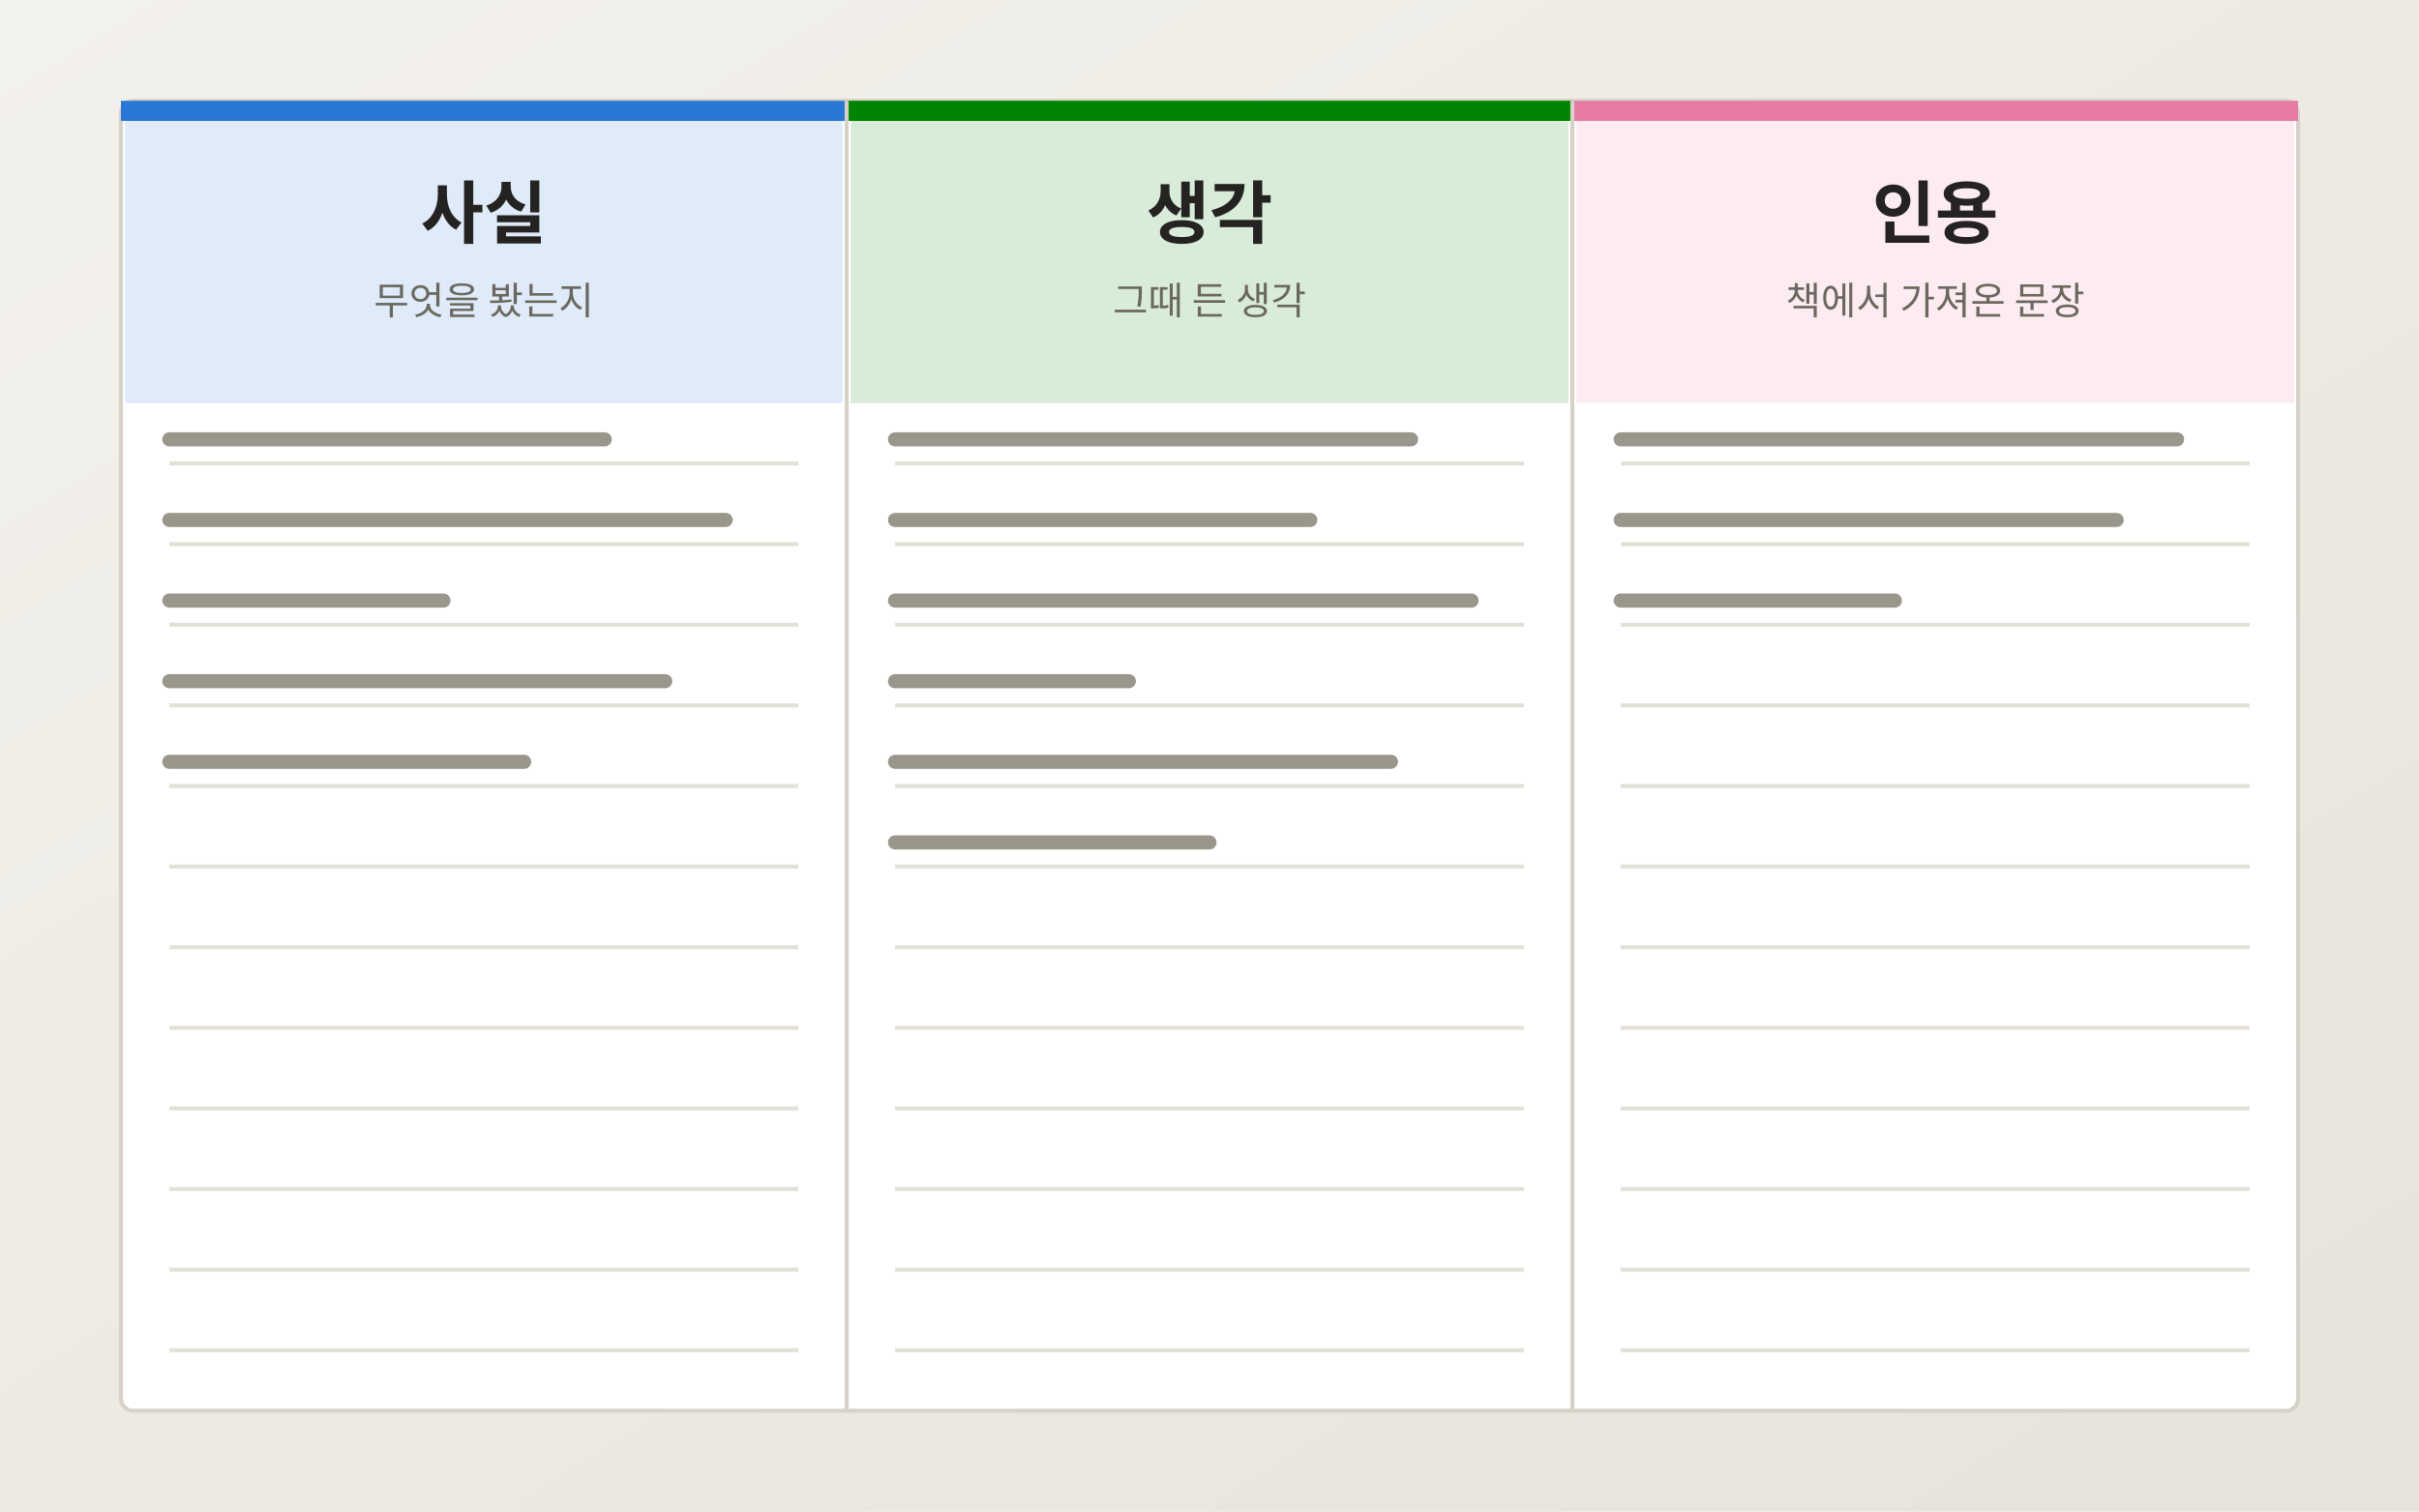
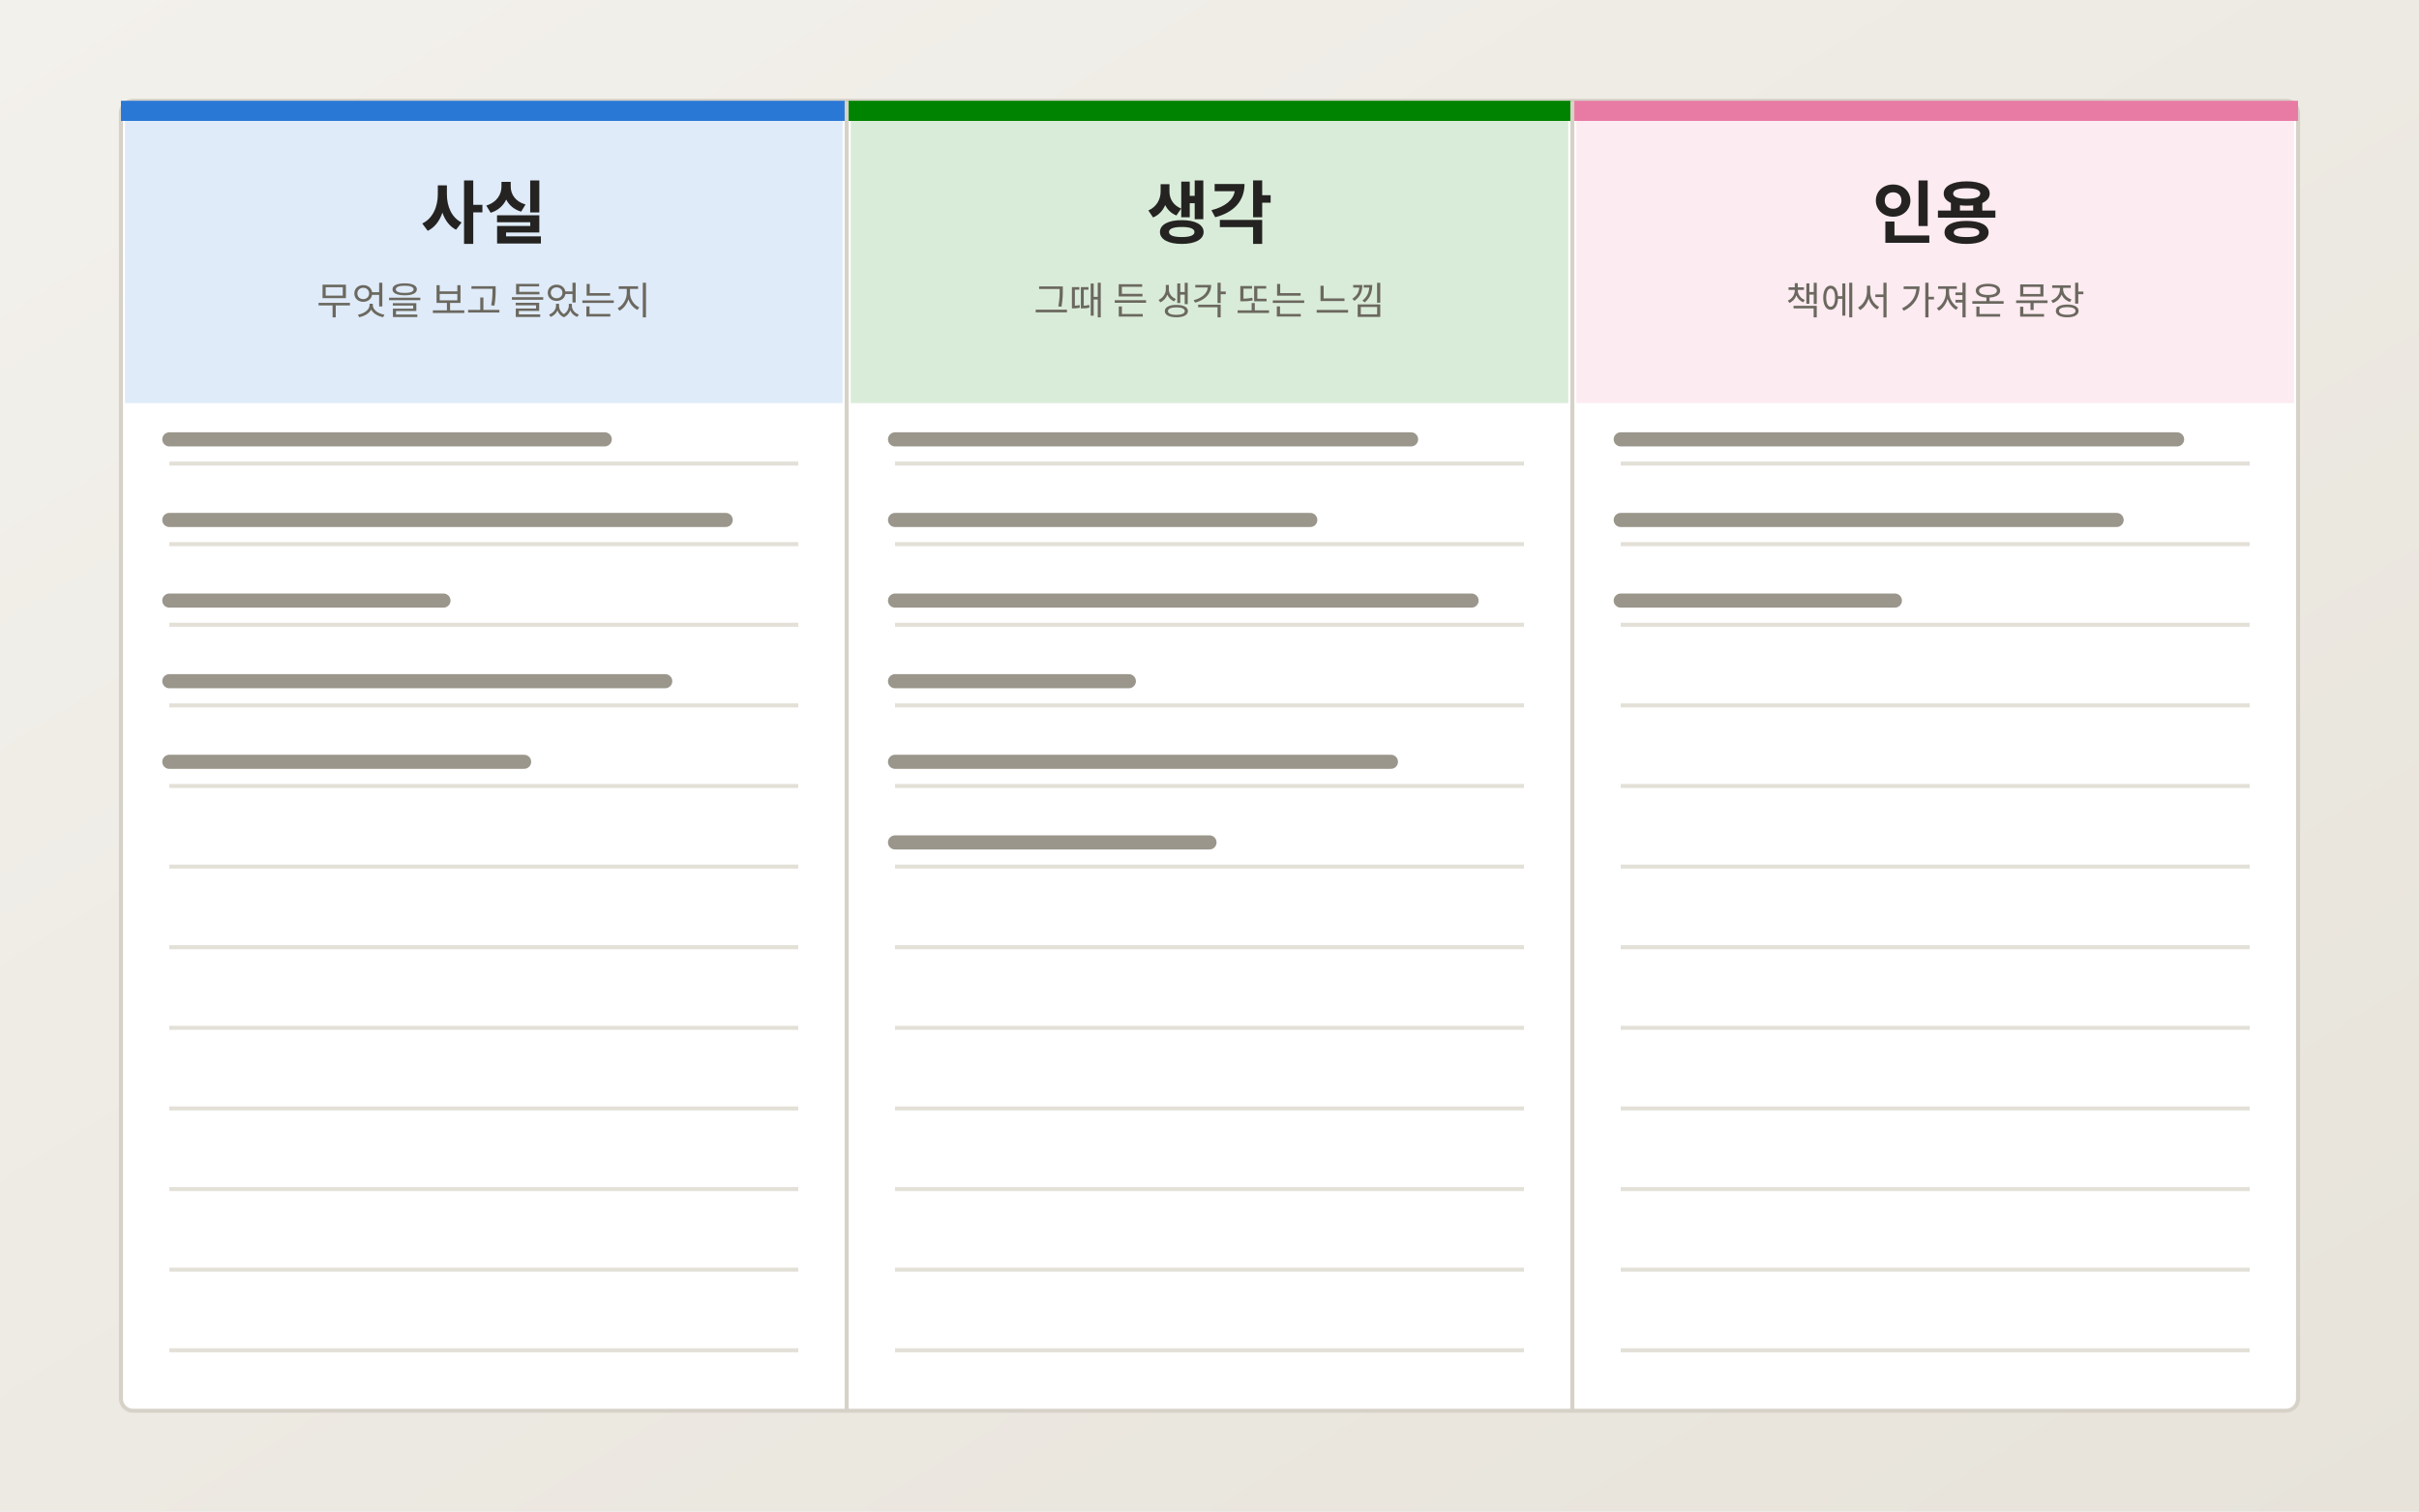
<svg xmlns="http://www.w3.org/2000/svg" viewBox="0 0 1200 750" width="1200" height="750" role="img" aria-label="종이를 세 칸으로 나눈 메모 템플릿 — 사실, 생각, 인용">
  <defs>
    <linearGradient id="mt-bg" x1="0" y1="0" x2="1" y2="1">
      <stop offset="0%" stop-color="#f3f1ec" />
      <stop offset="100%" stop-color="#e7e3da" />
    </linearGradient>
  </defs>
  <rect width="1200" height="750" fill="url(#mt-bg)" />
  <rect x="60" y="50" width="1080" height="650" rx="6" fill="#ffffff" stroke="#d6d2c8" stroke-width="2" />
  <rect x="62" y="52" width="356" height="148" fill="#dfebf9" />
  <rect x="422" y="52" width="356" height="148" fill="#d9ecd9" />
  <rect x="782" y="52" width="356" height="148" fill="#fcebf1" />
  <rect x="60" y="50" width="360" height="10" fill="#2a78d6" />
  <rect x="420" y="50" width="360" height="10" fill="#008300" />
  <rect x="780" y="50" width="360" height="10" fill="#e87ba4" />
  <line x1="420" y1="50" x2="420" y2="700" stroke="#d6d2c8" stroke-width="2" />
  <line x1="780" y1="50" x2="780" y2="700" stroke="#d6d2c8" stroke-width="2" />
  <g font-family="'Noto Sans KR', 'Apple SD Gothic Neo', sans-serif" text-anchor="middle">
    <text x="240" y="118" font-size="34" font-weight="700" fill="#242321">사실</text>
-     <text x="240" y="156" font-size="19" fill="#6b685f">무엇을 봤는지</text>
+     <text x="240" y="156" font-size="19" fill="#6b685f">무엇을 보고 들었는지</text>
    <text x="600" y="118" font-size="34" font-weight="700" fill="#242321">생각</text>
-     <text x="600" y="156" font-size="19" fill="#6b685f">그때 든 생각</text>
+     <text x="600" y="156" font-size="19" fill="#6b685f">그때 든 생각 또는 느낌</text>
    <text x="960" y="118" font-size="34" font-weight="700" fill="#242321">인용</text>
    <text x="960" y="156" font-size="19" fill="#6b685f">책에서 가져온 문장</text>
  </g>
  <g stroke="#e3e0d8" stroke-width="2">
    <line x1="84" y1="230" x2="396" y2="230" />
    <line x1="84" y1="270" x2="396" y2="270" />
    <line x1="84" y1="310" x2="396" y2="310" />
    <line x1="84" y1="350" x2="396" y2="350" />
    <line x1="84" y1="390" x2="396" y2="390" />
    <line x1="84" y1="430" x2="396" y2="430" />
    <line x1="84" y1="470" x2="396" y2="470" />
    <line x1="84" y1="510" x2="396" y2="510" />
    <line x1="84" y1="550" x2="396" y2="550" />
    <line x1="84" y1="590" x2="396" y2="590" />
    <line x1="84" y1="630" x2="396" y2="630" />
    <line x1="84" y1="670" x2="396" y2="670" />
    <line x1="444" y1="230" x2="756" y2="230" />
    <line x1="444" y1="270" x2="756" y2="270" />
    <line x1="444" y1="310" x2="756" y2="310" />
    <line x1="444" y1="350" x2="756" y2="350" />
    <line x1="444" y1="390" x2="756" y2="390" />
    <line x1="444" y1="430" x2="756" y2="430" />
    <line x1="444" y1="470" x2="756" y2="470" />
    <line x1="444" y1="510" x2="756" y2="510" />
    <line x1="444" y1="550" x2="756" y2="550" />
    <line x1="444" y1="590" x2="756" y2="590" />
    <line x1="444" y1="630" x2="756" y2="630" />
    <line x1="444" y1="670" x2="756" y2="670" />
    <line x1="804" y1="230" x2="1116" y2="230" />
    <line x1="804" y1="270" x2="1116" y2="270" />
    <line x1="804" y1="310" x2="1116" y2="310" />
    <line x1="804" y1="350" x2="1116" y2="350" />
    <line x1="804" y1="390" x2="1116" y2="390" />
    <line x1="804" y1="430" x2="1116" y2="430" />
    <line x1="804" y1="470" x2="1116" y2="470" />
    <line x1="804" y1="510" x2="1116" y2="510" />
    <line x1="804" y1="550" x2="1116" y2="550" />
    <line x1="804" y1="590" x2="1116" y2="590" />
    <line x1="804" y1="630" x2="1116" y2="630" />
    <line x1="804" y1="670" x2="1116" y2="670" />
  </g>
  <g stroke="#9a968b" stroke-width="7" stroke-linecap="round">
    <line x1="84" y1="218" x2="300" y2="218" />
    <line x1="84" y1="258" x2="360" y2="258" />
    <line x1="84" y1="298" x2="220" y2="298" />
    <line x1="84" y1="338" x2="330" y2="338" />
    <line x1="84" y1="378" x2="260" y2="378" />
    <line x1="444" y1="218" x2="700" y2="218" />
    <line x1="444" y1="258" x2="650" y2="258" />
    <line x1="444" y1="298" x2="730" y2="298" />
    <line x1="444" y1="338" x2="560" y2="338" />
    <line x1="444" y1="378" x2="690" y2="378" />
    <line x1="444" y1="418" x2="600" y2="418" />
    <line x1="804" y1="218" x2="1080" y2="218" />
    <line x1="804" y1="258" x2="1050" y2="258" />
    <line x1="804" y1="298" x2="940" y2="298" />
  </g>
</svg>
